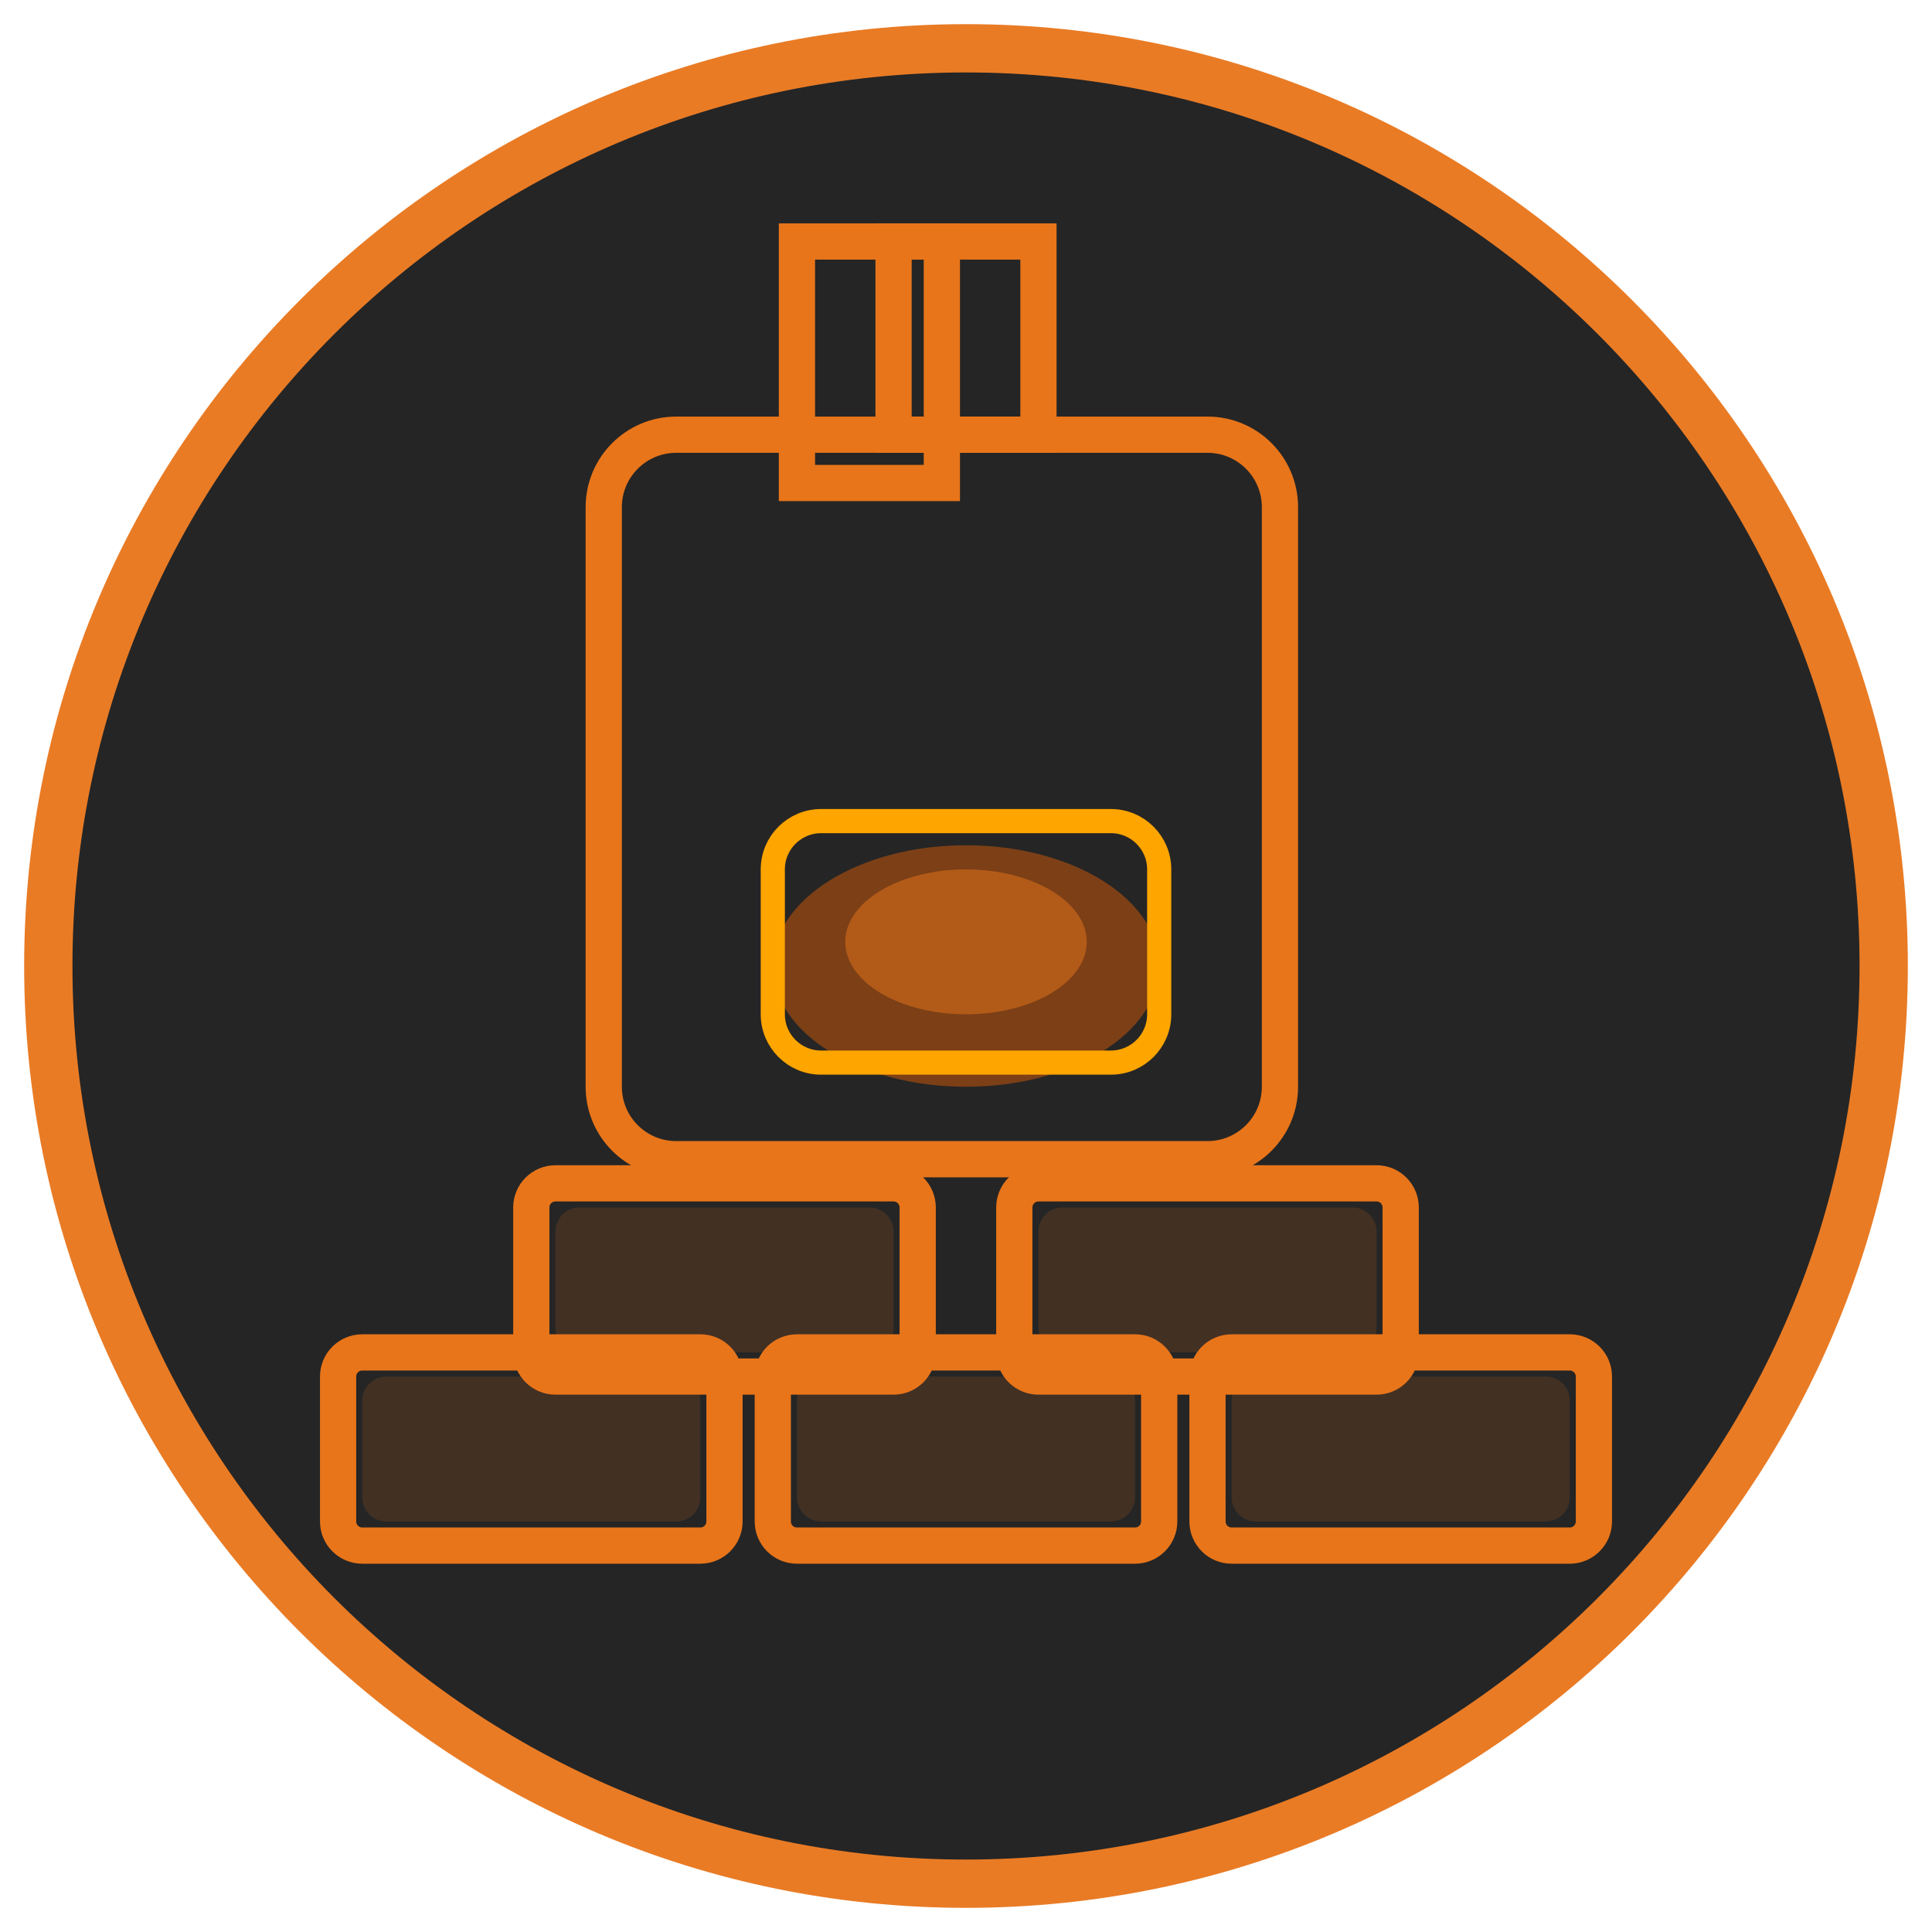
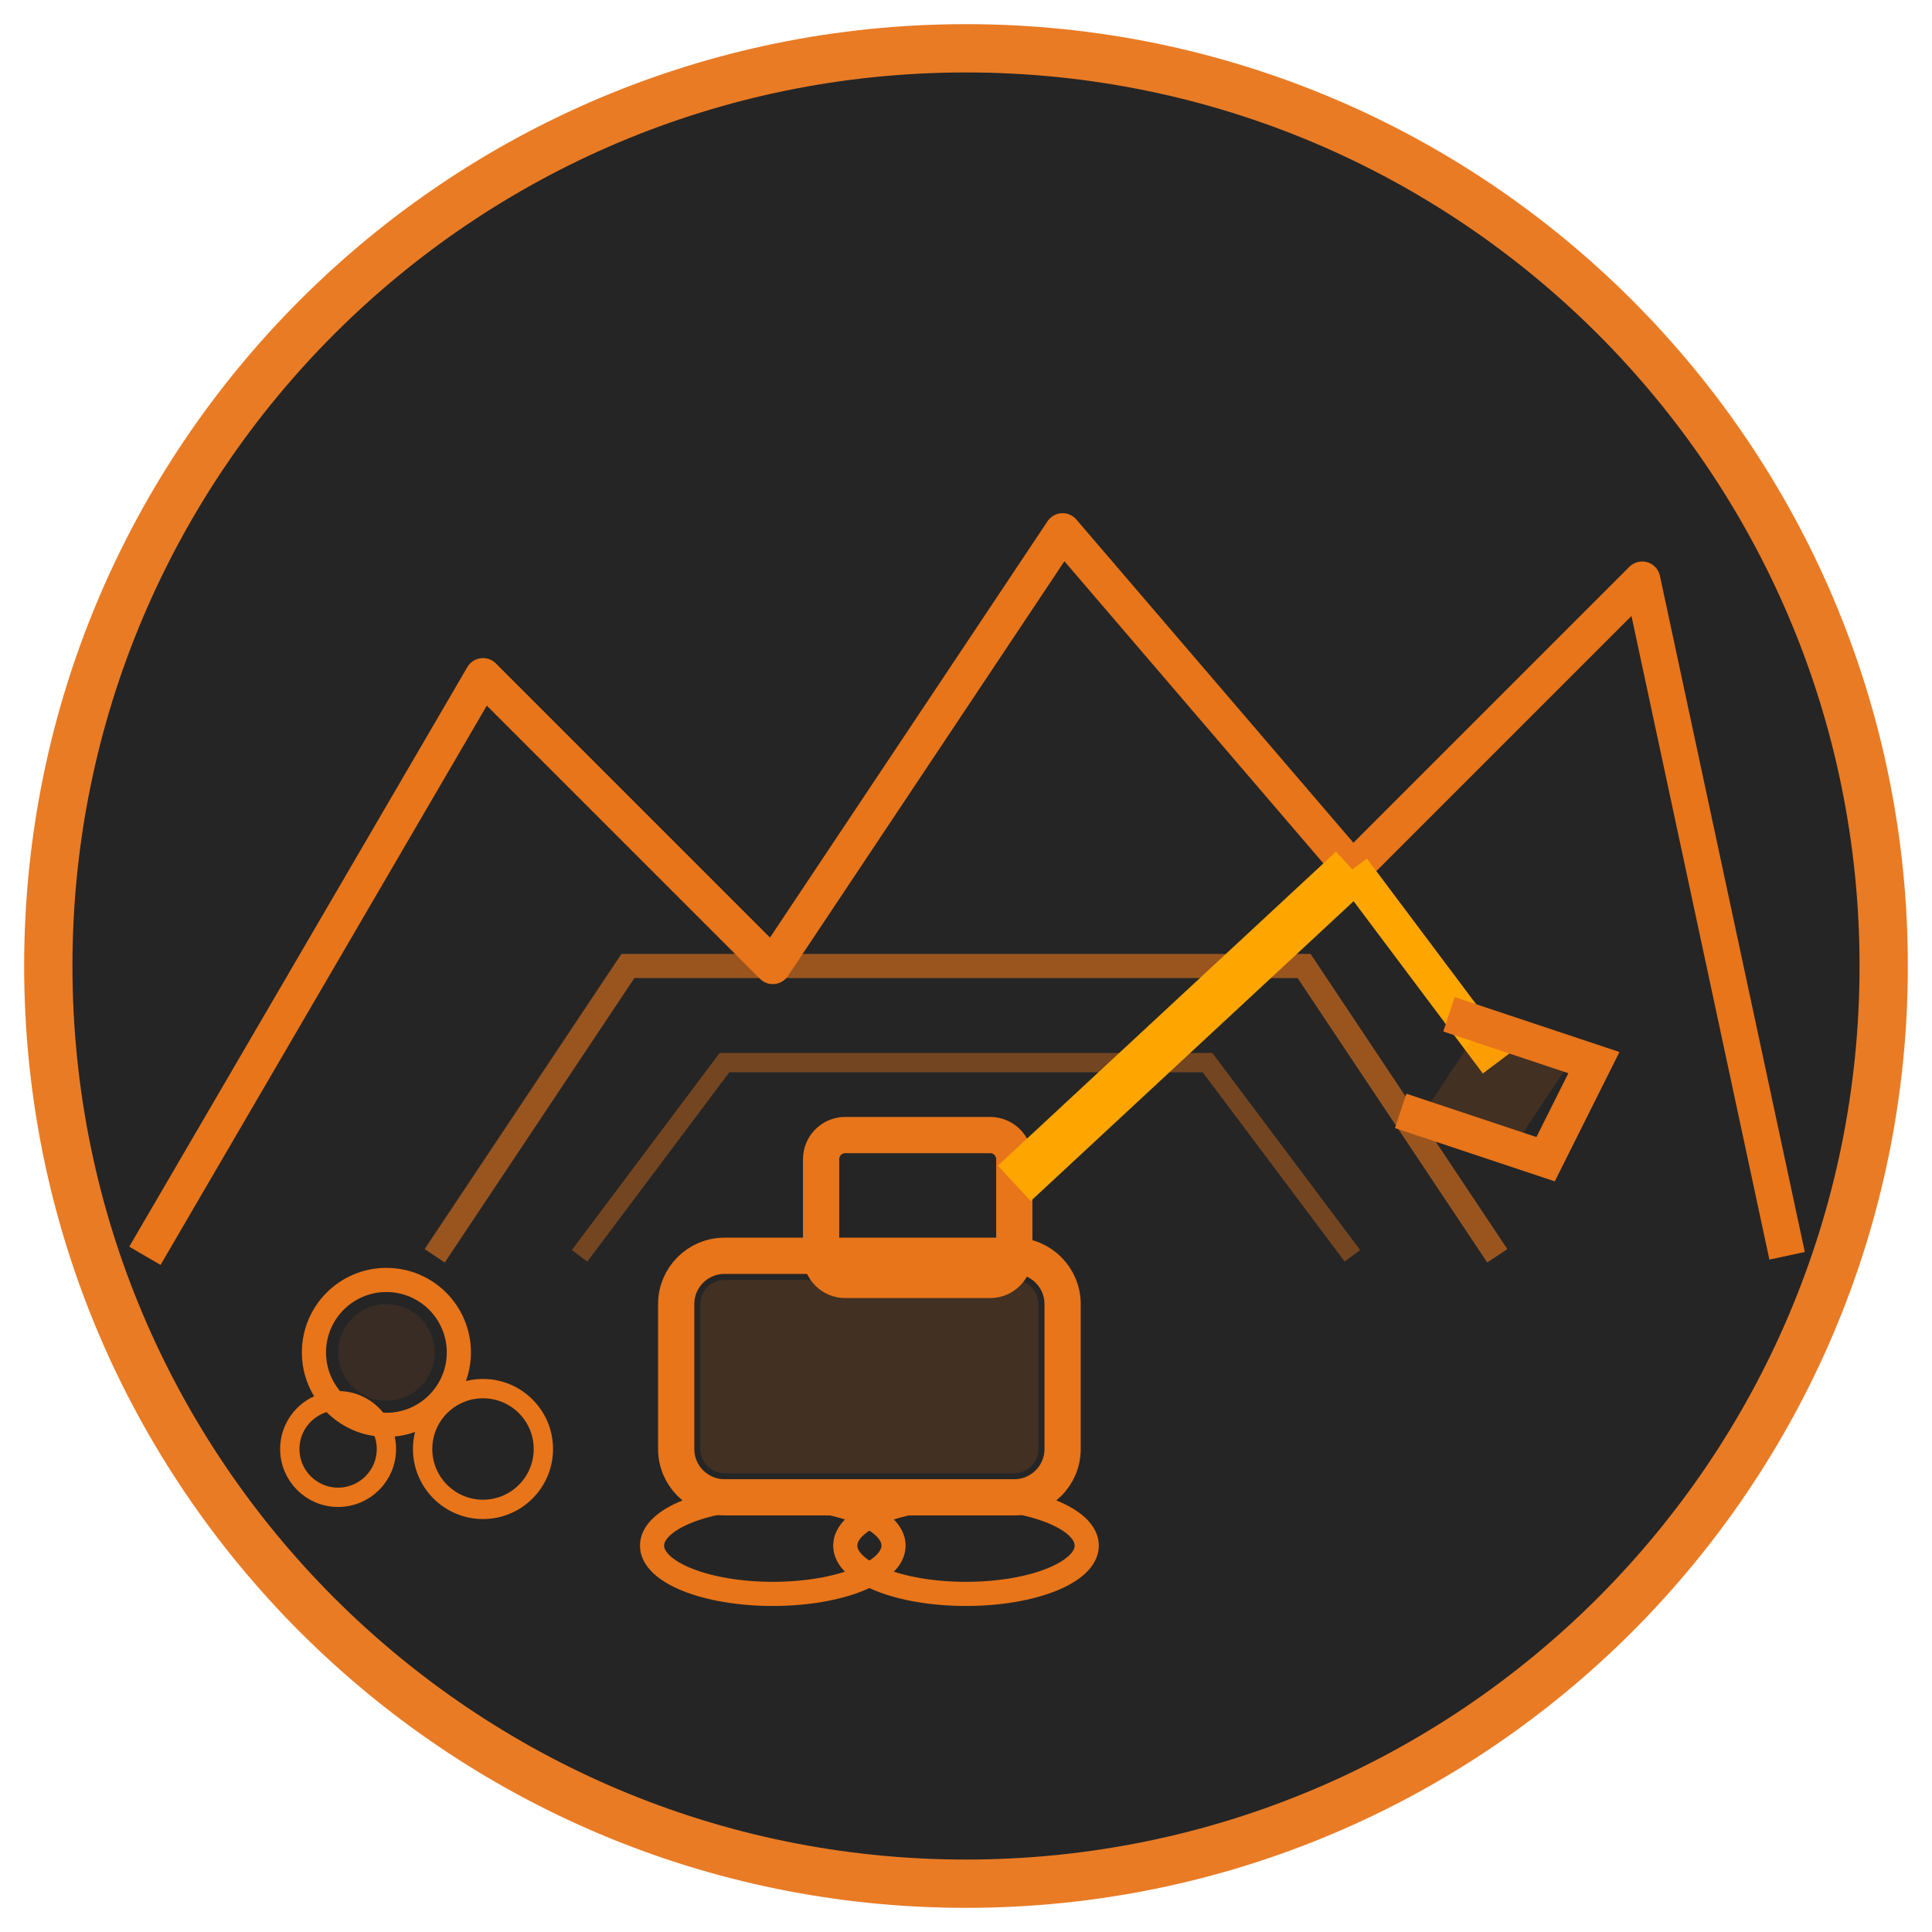
<svg xmlns="http://www.w3.org/2000/svg" viewBox="0 0 80 80">
  <defs>
    <linearGradient id="glow" x1="0" y1="0" x2="0" y2="1">
      <stop offset="0%" stop-color="#E8751A" stop-opacity="0.6" />
      <stop offset="100%" stop-color="#B8650F" stop-opacity="0.2" />
    </linearGradient>
  </defs>
  <circle cx="40" cy="40" r="38" fill="#1A1A1A" stroke="#E8751A" stroke-width="2" opacity="0.95" />
-   <rect x="25" y="18" width="28" height="30" rx="3" fill="none" stroke="#E8751A" stroke-width="1.5" />
-   <rect x="33" y="10" width="6" height="10" fill="none" stroke="#E8751A" stroke-width="1.5" />
-   <rect x="37" y="10" width="6" height="8" fill="none" stroke="#E8751A" stroke-width="1.5" />
-   <ellipse cx="40" cy="40" rx="8" ry="5" fill="#FF6600" opacity="0.4" />
-   <ellipse cx="40" cy="39" rx="5" ry="3" fill="#E8751A" opacity="0.5" />
-   <rect x="32" y="34" width="16" height="10" rx="2" fill="none" stroke="#FFA500" stroke-width="1" />
-   <rect x="14" y="56" width="16" height="8" rx="1" fill="none" stroke="#E8751A" stroke-width="1.5" />
-   <rect x="32" y="56" width="16" height="8" rx="1" fill="none" stroke="#E8751A" stroke-width="1.5" />
-   <rect x="50" y="56" width="16" height="8" rx="1" fill="none" stroke="#E8751A" stroke-width="1.5" />
-   <rect x="22" y="49" width="16" height="8" rx="1" fill="none" stroke="#E8751A" stroke-width="1.5" />
-   <rect x="42" y="49" width="16" height="8" rx="1" fill="none" stroke="#E8751A" stroke-width="1.5" />
-   <rect x="15" y="57" width="14" height="6" rx="1" fill="#E8751A" opacity="0.15" />
-   <rect x="33" y="57" width="14" height="6" rx="1" fill="#E8751A" opacity="0.15" />
-   <rect x="51" y="57" width="14" height="6" rx="1" fill="#E8751A" opacity="0.15" />
-   <rect x="23" y="50" width="14" height="6" rx="1" fill="#E8751A" opacity="0.15" />
-   <rect x="43" y="50" width="14" height="6" rx="1" fill="#E8751A" opacity="0.15" />
+   <polyline points="6,52 20,28 32,40 44,22 56,36 68,24 74,52" fill="none" stroke="#E8751A" stroke-width="1.5" stroke-linejoin="round" />
+   <path d="M18,52 L26,40 L54,40 L62,52" fill="none" stroke="#E8751A" stroke-width="1" opacity="0.6" />
+   <path d="M24,52 L30,44 L50,44 L56,52" fill="none" stroke="#E8751A" stroke-width="0.8" opacity="0.4" />
+   <rect x="28" y="52" width="16" height="10" rx="2" fill="none" stroke="#E8751A" stroke-width="1.5" />
+   <rect x="29" y="53" width="14" height="8" rx="1" fill="#E8751A" opacity="0.15" />
+   <rect x="34" y="47" width="8" height="6" rx="1" fill="none" stroke="#E8751A" stroke-width="1.5" />
+   <line x1="42" y1="49" x2="56" y2="36" stroke="#FFA500" stroke-width="2" />
+   <line x1="56" y1="36" x2="62" y2="44" stroke="#FFA500" stroke-width="1.5" />
+   <path d="M60,42 L66,44 L64,48 L58,46" fill="none" stroke="#E8751A" stroke-width="1.5" />
+   <path d="M61,43 L65,44 L63,47 L59,46" fill="#E8751A" opacity="0.15" />
+   <ellipse cx="32" cy="64" rx="5" ry="2" fill="none" stroke="#E8751A" stroke-width="1" />
+   <ellipse cx="40" cy="64" rx="5" ry="2" fill="none" stroke="#E8751A" stroke-width="1" />
+   <circle cx="16" cy="56" r="3" fill="none" stroke="#E8751A" stroke-width="1" />
+   <circle cx="14" cy="60" r="2" fill="none" stroke="#E8751A" stroke-width="0.8" />
+   <circle cx="20" cy="60" r="2.5" fill="none" stroke="#E8751A" stroke-width="0.8" />
+   <circle cx="16" cy="56" r="2" fill="#E8751A" opacity="0.1" />
</svg>
